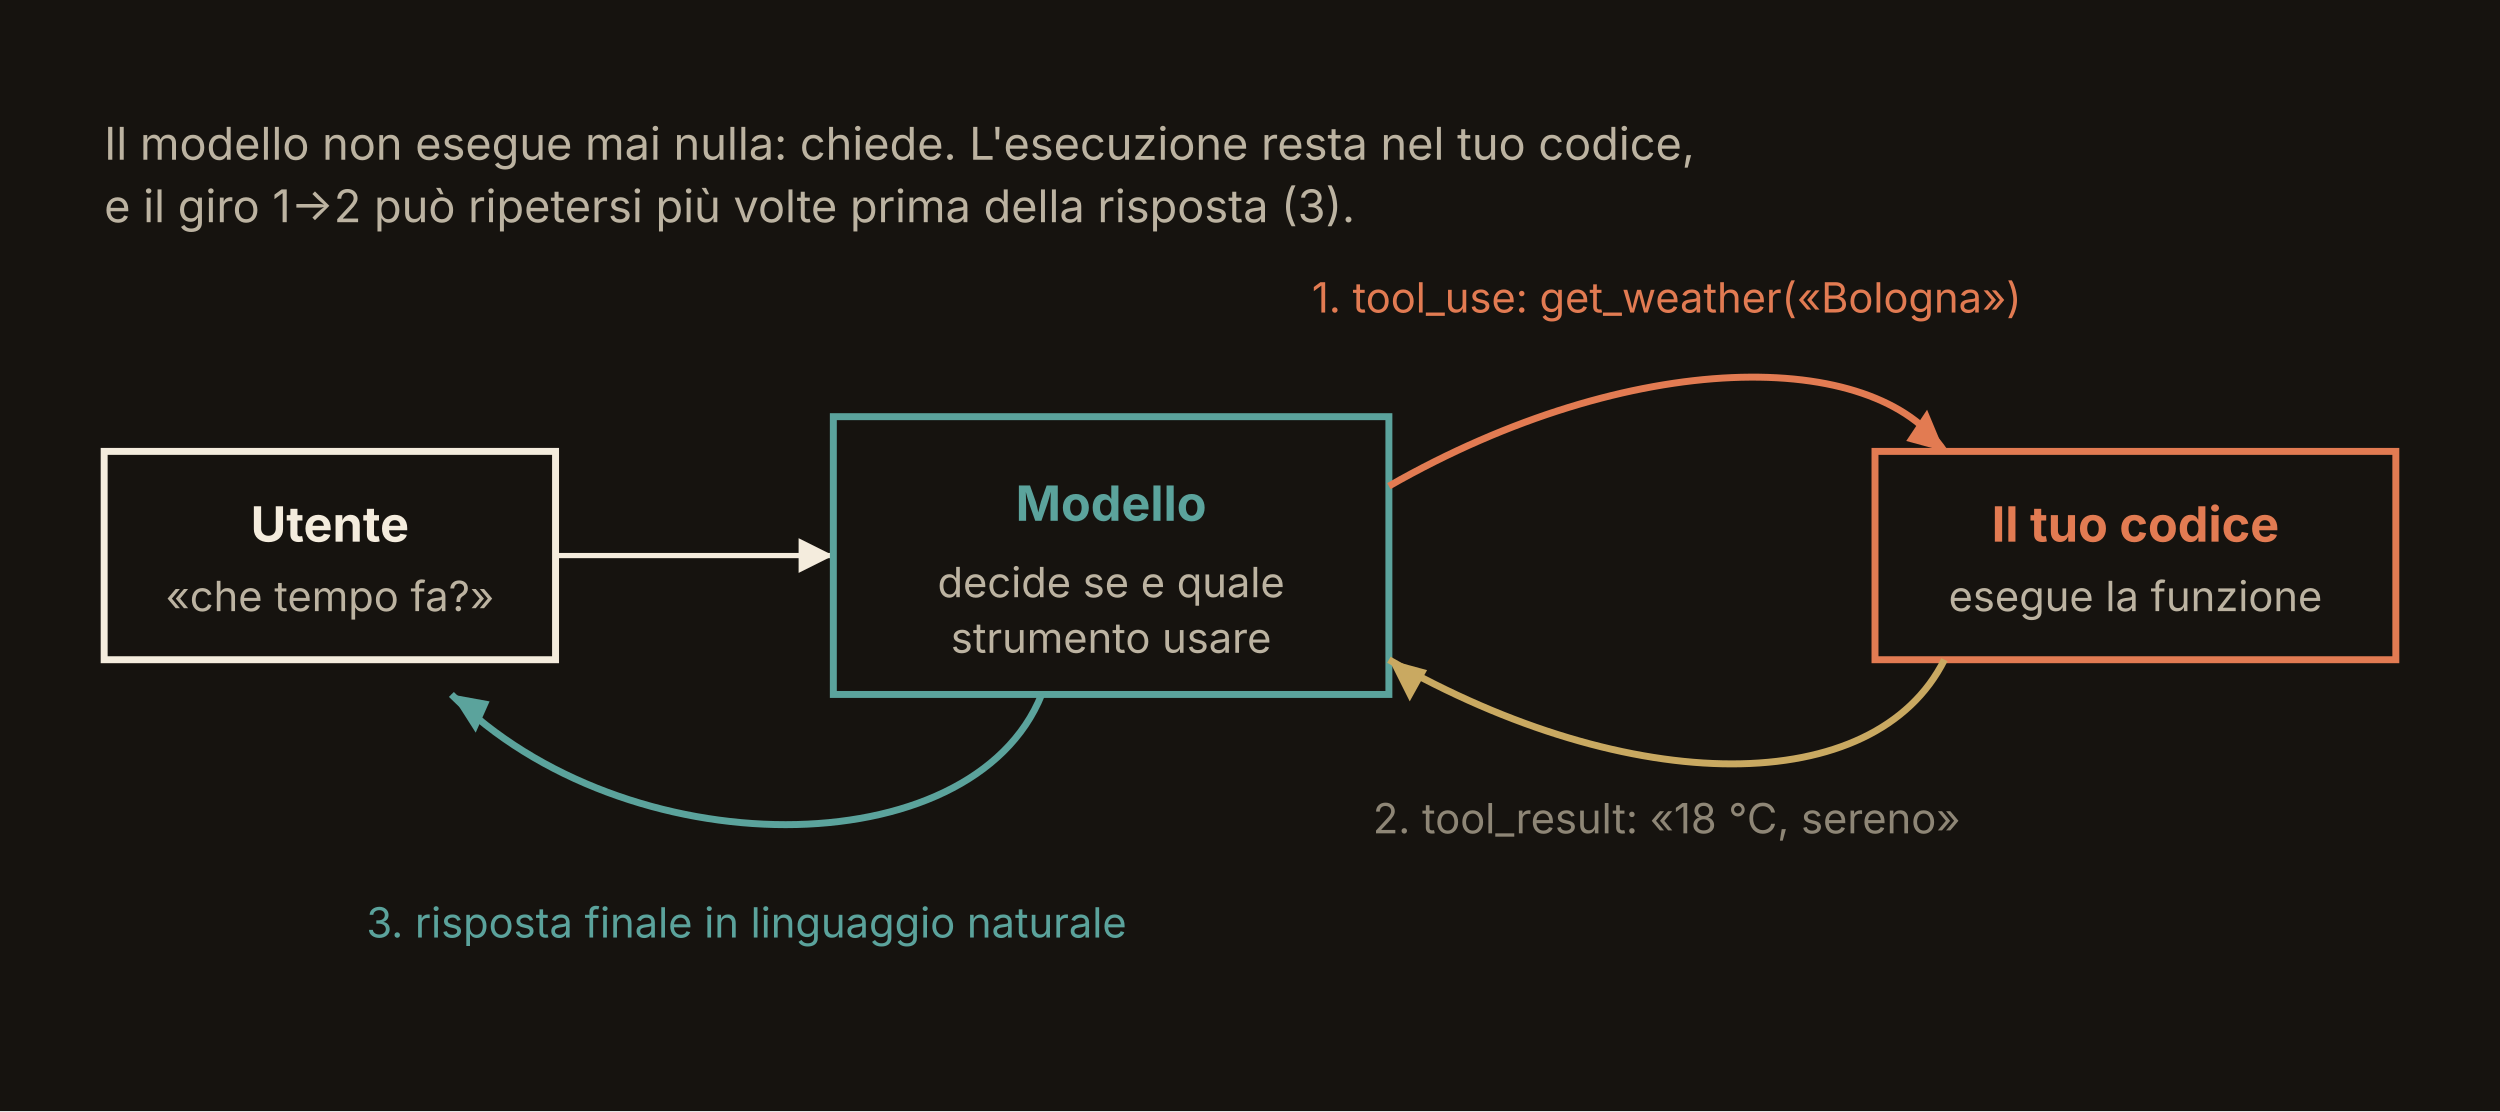
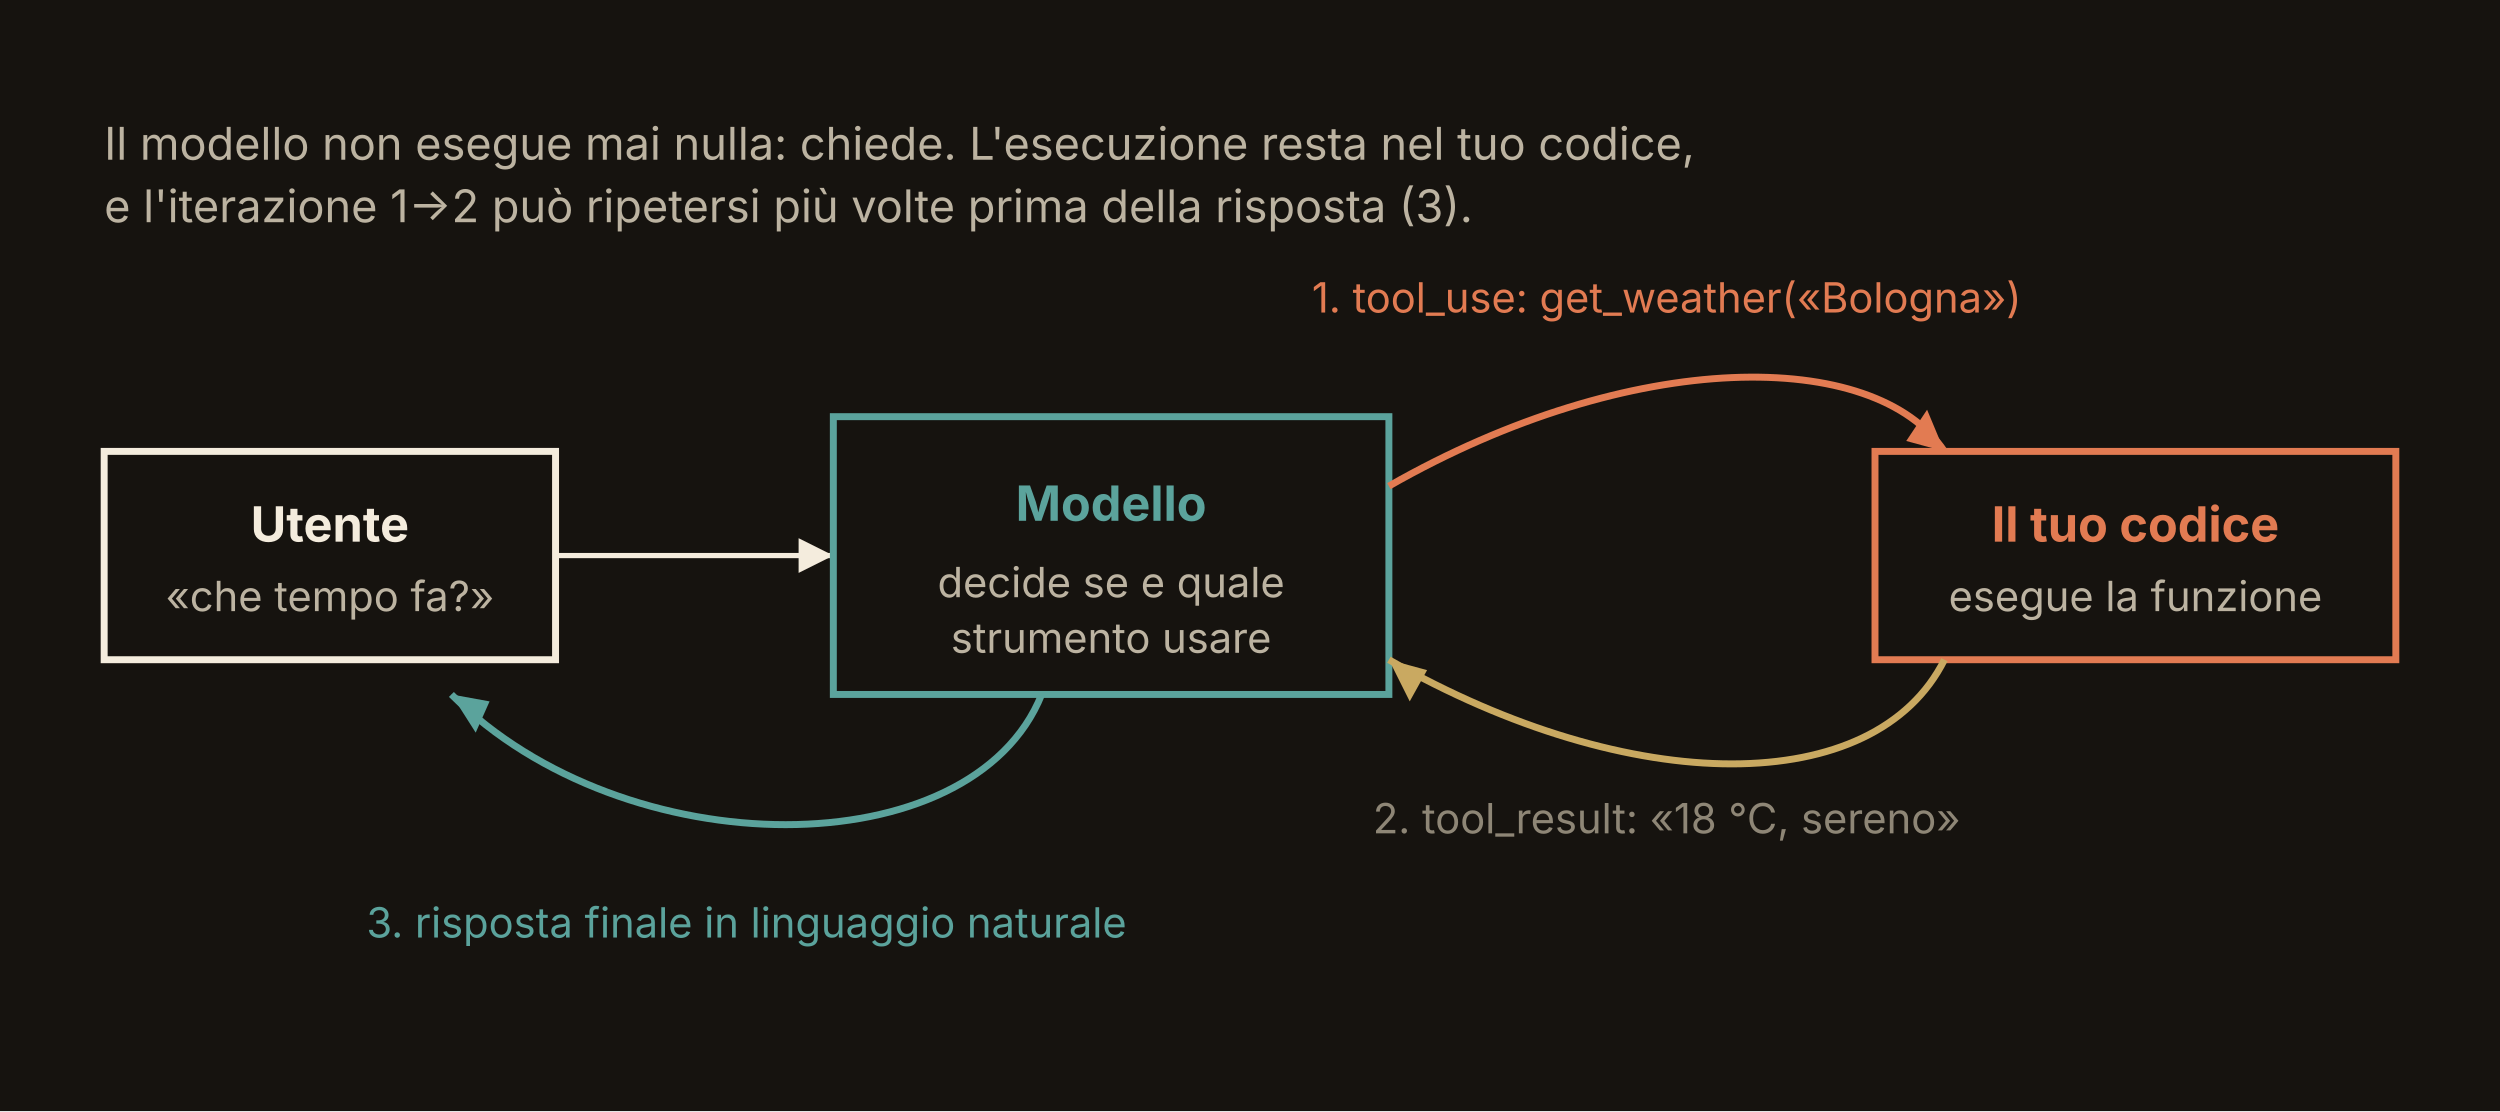
<svg xmlns="http://www.w3.org/2000/svg" viewBox="0 0 720 320" width="100%" role="img" aria-label="Schema del loop di function calling: richiesta, tool, risposta">
  <rect x="0" y="0" width="720" height="320" fill="#16130F" />
  <rect x="30" y="130" width="130" height="60" fill="#16130F" stroke="#F4ECDD" stroke-width="2" />
  <text x="95" y="156" font-family="Inter, system-ui, sans-serif" font-size="14" fill="#F4ECDD" text-anchor="middle" font-weight="bold">Utente</text>
  <text x="95" y="176" font-family="Inter, system-ui, sans-serif" font-size="12" fill="#BCB3A1" text-anchor="middle">«che tempo fa?»</text>
  <line x1="160" y1="160" x2="240" y2="160" stroke="#F4ECDD" stroke-width="1.5" />
  <polygon points="240,160 230,155 230,165" fill="#F4ECDD" />
  <rect x="240" y="120" width="160" height="80" fill="#16130F" stroke="#5BA39C" stroke-width="2" />
  <text x="320" y="150" font-family="Inter, system-ui, sans-serif" font-size="14" fill="#5BA39C" text-anchor="middle" font-weight="bold">Modello</text>
  <text x="320" y="172" font-family="Inter, system-ui, sans-serif" font-size="12" fill="#BCB3A1" text-anchor="middle">decide se e quale</text>
  <text x="320" y="188" font-family="Inter, system-ui, sans-serif" font-size="12" fill="#BCB3A1" text-anchor="middle">strumento usare</text>
  <path d="M 400 140 C 470 100 540 100 560 130" fill="none" stroke="#E27B52" stroke-width="2" />
  <polygon points="560,130 549,127 555,118" fill="#E27B52" />
  <text x="480" y="90" font-family="Inter, system-ui, sans-serif" font-size="12" fill="#E27B52" text-anchor="middle">1. tool_use: get_weather(«Bologna»)</text>
  <rect x="540" y="130" width="150" height="60" fill="#16130F" stroke="#E27B52" stroke-width="2" />
  <text x="615" y="156" font-family="Inter, system-ui, sans-serif" font-size="14" fill="#E27B52" text-anchor="middle" font-weight="bold">Il tuo codice</text>
  <text x="615" y="176" font-family="Inter, system-ui, sans-serif" font-size="12" fill="#BCB3A1" text-anchor="middle">esegue la funzione</text>
  <path d="M 560 190 C 540 230 470 230 400 190" fill="none" stroke="#C9A961" stroke-width="2" />
  <polygon points="400,190 411,193 406,202" fill="#C9A961" />
  <text x="480" y="240" font-family="Inter, system-ui, sans-serif" font-size="12" fill="#8E8676" text-anchor="middle">2. tool_result: «18 °C, sereno»</text>
  <path d="M 300 200 C 280 250 180 250 130 200" fill="none" stroke="#5BA39C" stroke-width="2" />
  <polygon points="130,200 141,202 137,211" fill="#5BA39C" />
  <text x="215" y="270" font-family="Inter, system-ui, sans-serif" font-size="12" fill="#5BA39C" text-anchor="middle">3. risposta finale in linguaggio naturale</text>
  <text x="30" y="46" font-family="Inter, system-ui, sans-serif" font-size="13" fill="#BCB3A1">Il modello non esegue mai nulla: chiede. L'esecuzione resta nel tuo codice,</text>
-   <text x="30" y="64" font-family="Inter, system-ui, sans-serif" font-size="13" fill="#BCB3A1">e il giro 1→2 può ripetersi più volte prima della risposta (3).</text>
+   <text x="30" y="64" font-family="Inter, system-ui, sans-serif" font-size="13" fill="#BCB3A1">e l'iterazione 1→2 può ripetersi più volte prima della risposta (3).</text>
</svg>
